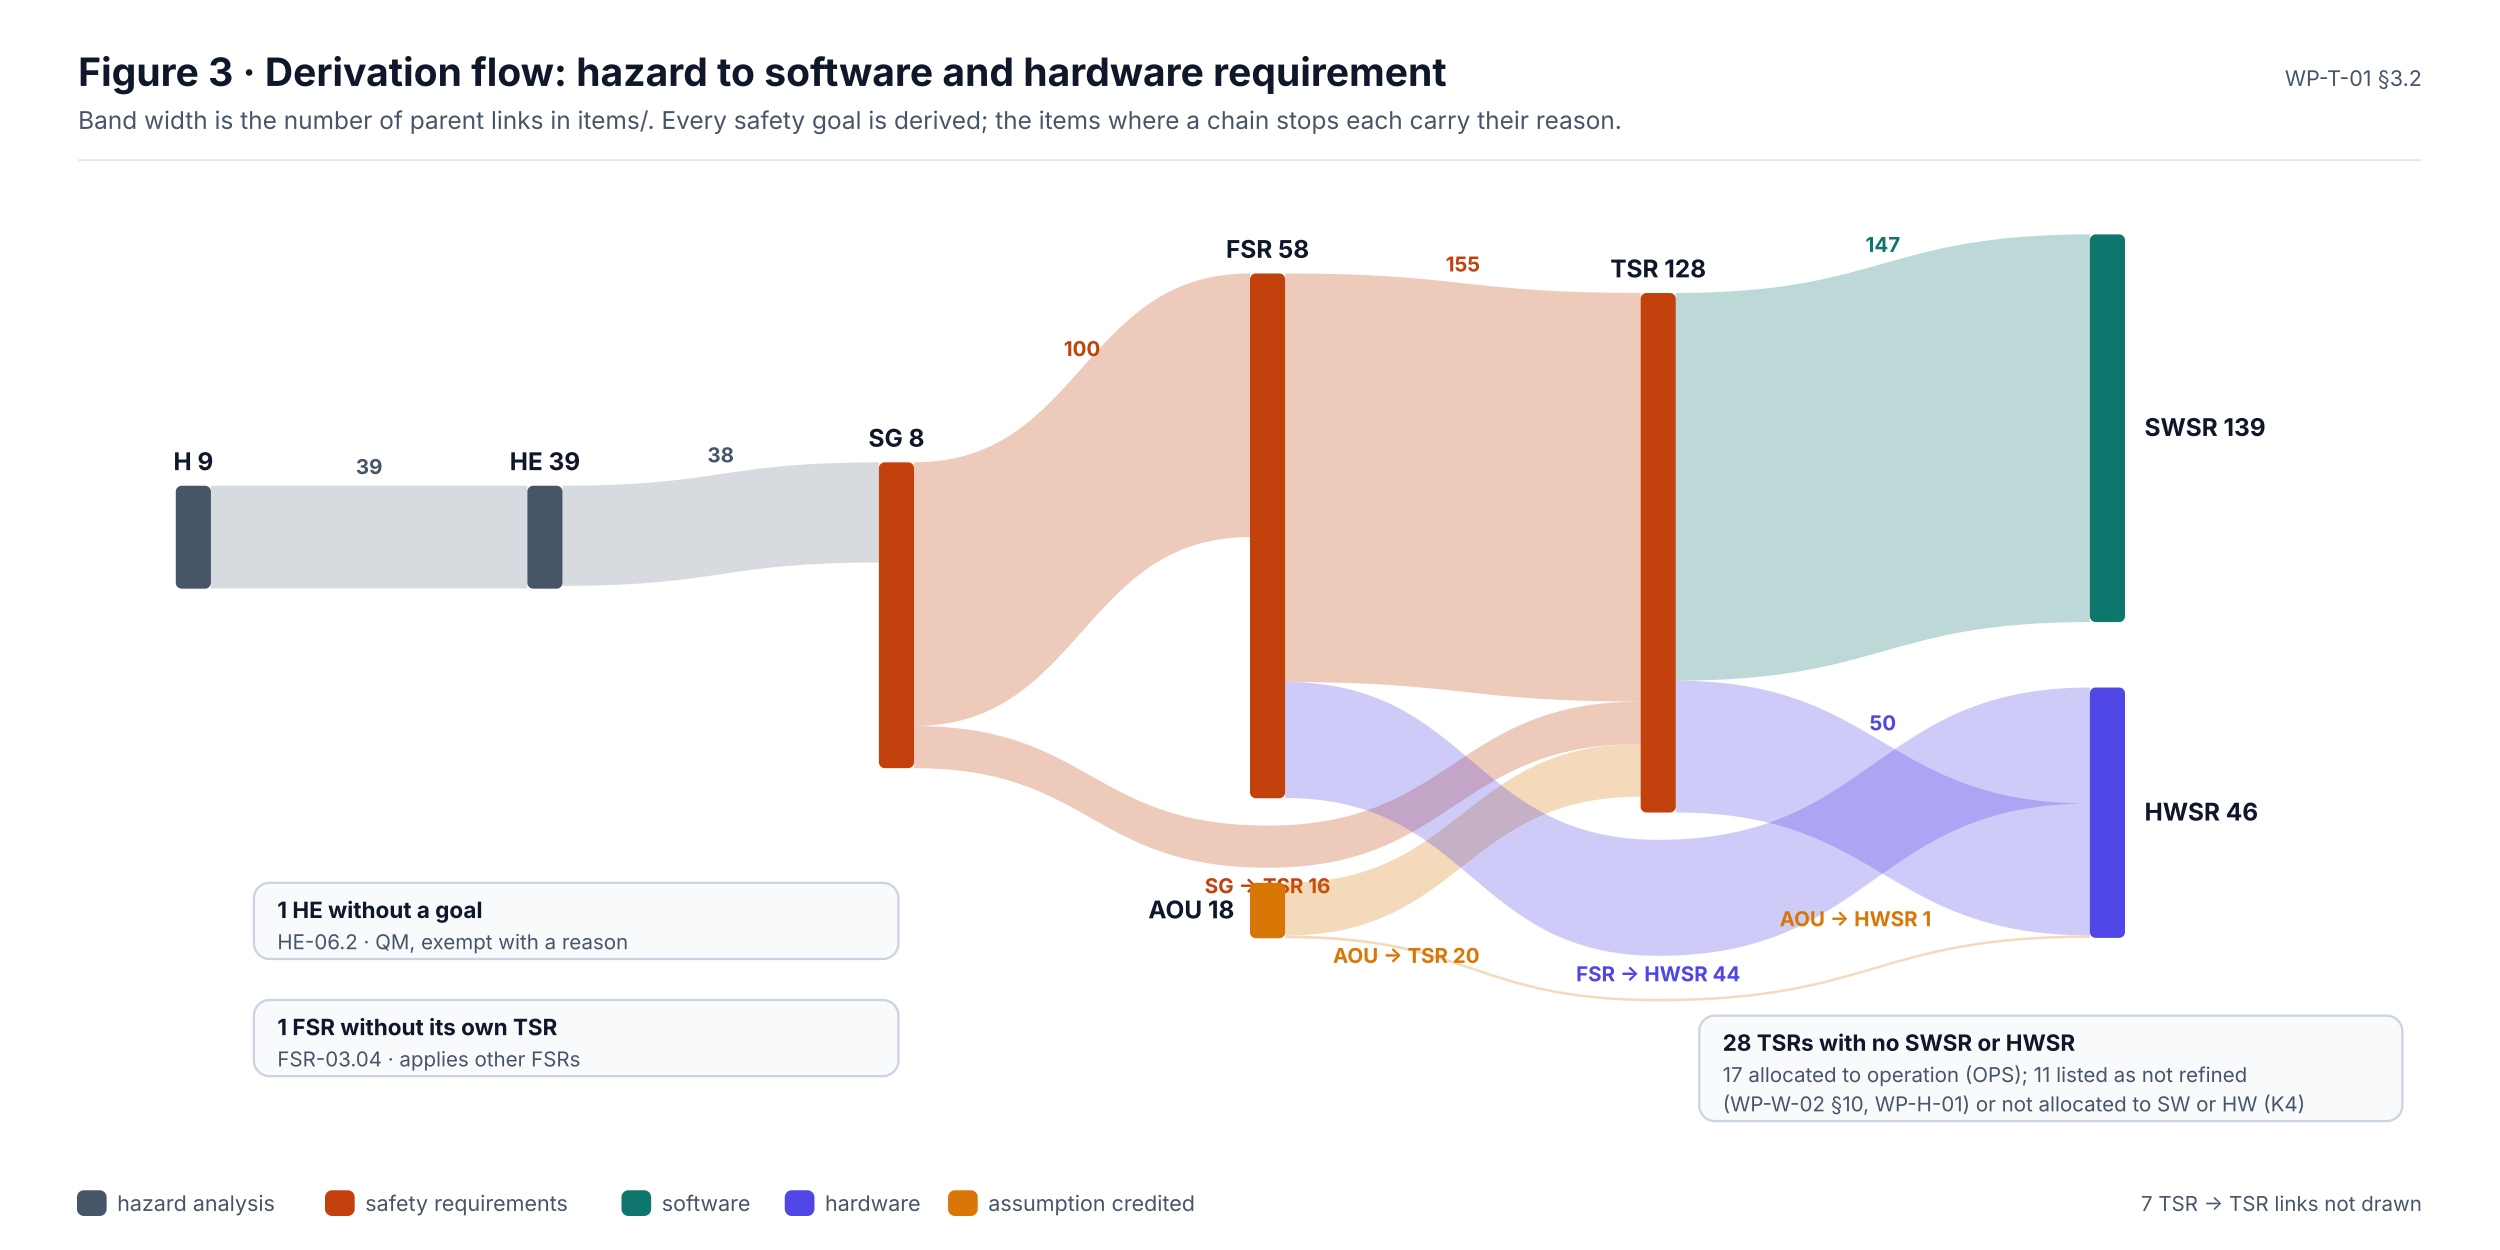
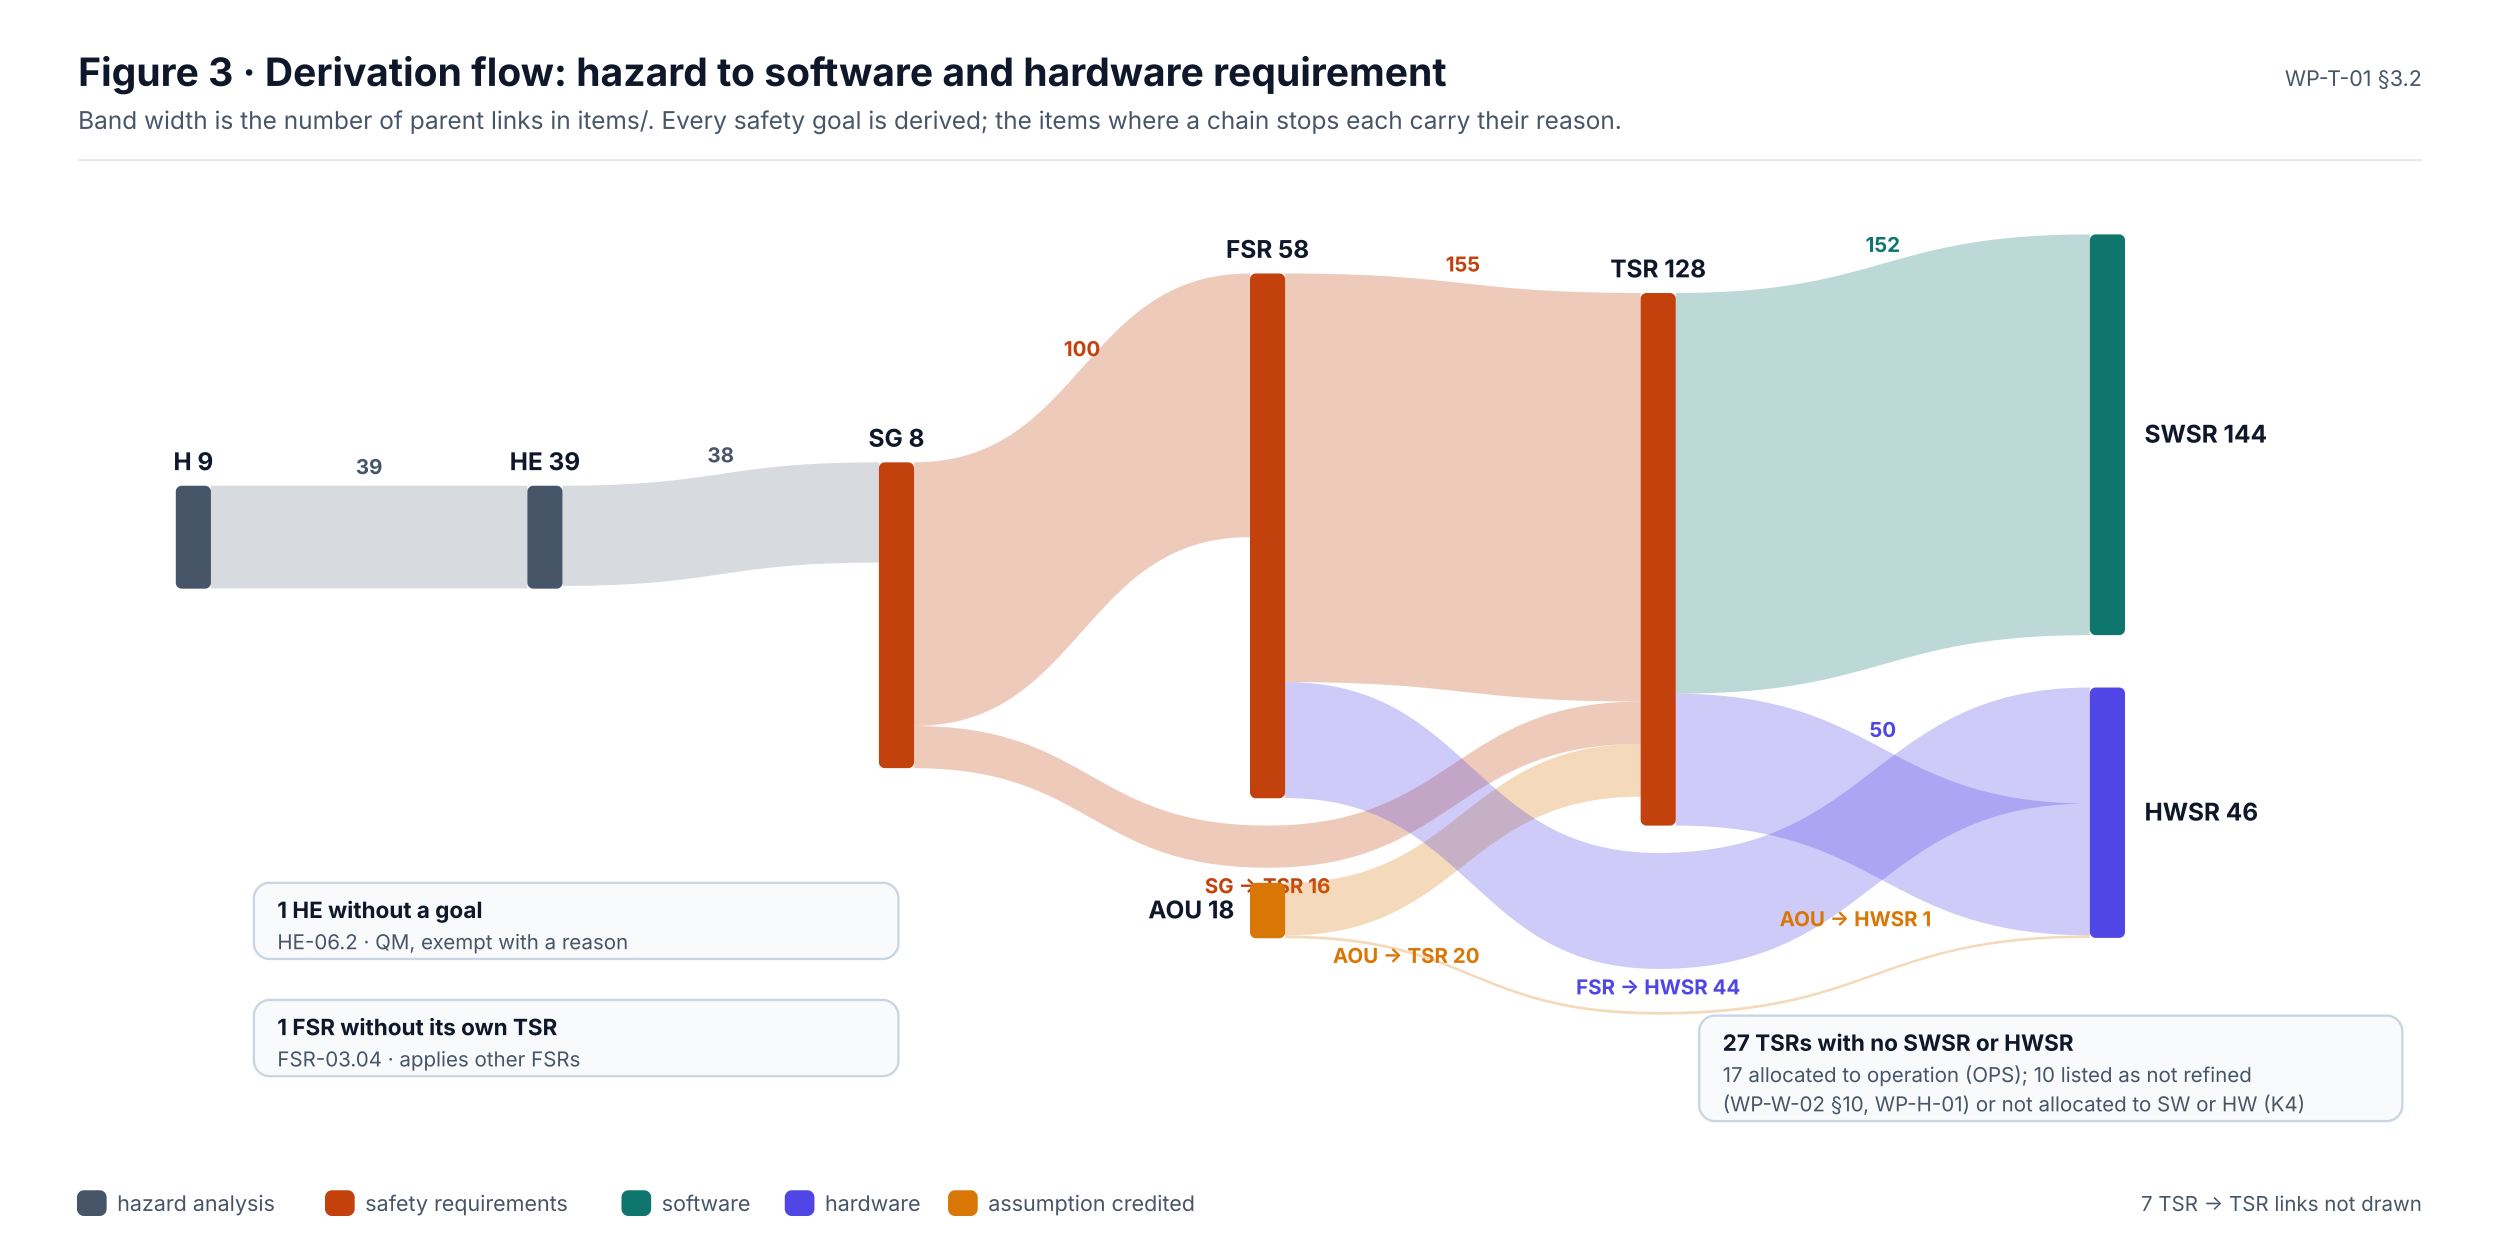
<svg xmlns="http://www.w3.org/2000/svg" width="1280" height="640" viewBox="0 0 1280 640" font-family="Inter, 'Segoe UI', Helvetica, Arial, sans-serif" role="img">
  <defs>
    <marker id="ink" viewBox="0 0 10 10" refX="9" refY="5" markerWidth="7" markerHeight="7" orient="auto-start-reverse">
      <path d="M0,0 L10,5 L0,10 z" fill="#0F172A" />
    </marker>
    <marker id="muted" viewBox="0 0 10 10" refX="9" refY="5" markerWidth="7" markerHeight="7" orient="auto-start-reverse">
      <path d="M0,0 L10,5 L0,10 z" fill="#475569" />
    </marker>
    <marker id="faint" viewBox="0 0 10 10" refX="9" refY="5" markerWidth="7" markerHeight="7" orient="auto-start-reverse">
      <path d="M0,0 L10,5 L0,10 z" fill="#94A3B8" />
    </marker>
    <marker id="safety" viewBox="0 0 10 10" refX="9" refY="5" markerWidth="7" markerHeight="7" orient="auto-start-reverse">
      <path d="M0,0 L10,5 L0,10 z" fill="#C2410C" />
    </marker>
    <marker id="sw" viewBox="0 0 10 10" refX="9" refY="5" markerWidth="7" markerHeight="7" orient="auto-start-reverse">
      <path d="M0,0 L10,5 L0,10 z" fill="#0F766E" />
    </marker>
    <marker id="hw" viewBox="0 0 10 10" refX="9" refY="5" markerWidth="7" markerHeight="7" orient="auto-start-reverse">
      <path d="M0,0 L10,5 L0,10 z" fill="#4F46E5" />
    </marker>
    <marker id="aou" viewBox="0 0 10 10" refX="9" refY="5" markerWidth="7" markerHeight="7" orient="auto-start-reverse">
      <path d="M0,0 L10,5 L0,10 z" fill="#D97706" />
    </marker>
    <marker id="red" viewBox="0 0 10 10" refX="9" refY="5" markerWidth="7" markerHeight="7" orient="auto-start-reverse">
      <path d="M0,0 L10,5 L0,10 z" fill="#D2553F" />
    </marker>
  </defs>
  <rect x="0" y="0" width="1280" height="640" rx="0" fill="#FFFFFF" stroke="none" stroke-width="0" />
  <text x="40" y="44" font-size="20" fill="#0F172A" font-weight="700">Figure 3 · Derivation flow: hazard to software and hardware requirement</text>
  <text x="40" y="66" font-size="12.5" fill="#475569">Band width is the number of parent links in items/. Every safety goal is derived; the items where a chain stops each carry their reason.</text>
  <text x="1240" y="44" font-size="11" fill="#475569" text-anchor="end">WP-T-01 §3.2</text>
  <line x1="40" y1="82" x2="1240" y2="82" stroke="#E2E8F0" stroke-width="1" />
  <path d="M108,248.7 C189,248.7 189,248.7 270,248.7 L270,301.3 C189,301.3 189,301.3 108,301.3 Z" fill="#475569" opacity="0.22" />
  <text x="189" y="242.7" font-size="10.5" fill="#475569" font-weight="700" text-anchor="middle">39</text>
  <path d="M288,248.7 C369,248.7 369,236.7 450,236.7 L450,288 C369,288 369,300 288,300 Z" fill="#475569" opacity="0.22" />
  <text x="369" y="236.7" font-size="10.5" fill="#475569" font-weight="700" text-anchor="middle">38</text>
  <path d="M468,236.7 C554,236.7 554,140 640,140 L640,275 C554,275 554,371.7 468,371.7 Z" fill="#C2410C" opacity="0.28" />
  <text x="554" y="182.3" font-size="10.5" fill="#C2410C" font-weight="700" text-anchor="middle">100</text>
  <path d="M468,371.7 C558.5,371.7 558.5,422.7 649,422.7 C744.5,422.7 744.5,359.2 840,359.2 L840,380.9 C744.5,380.9 744.5,444.3 649,444.3 C558.5,444.3 558.5,393.3 468,393.3 Z" fill="#C2410C" opacity="0.28" />
  <text x="649" y="457.3" font-size="10.5" fill="#C2410C" font-weight="700" text-anchor="middle">SG → TSR  16</text>
  <path d="M658,140 C749,140 749,150 840,150 L840,359.2 C749,359.2 749,349.2 658,349.2 Z" fill="#C2410C" opacity="0.28" />
  <text x="749" y="139" font-size="10.5" fill="#C2410C" font-weight="700" text-anchor="middle">155</text>
  <path d="M658,452 C749,452 749,380.9 840,380.9 L840,407.9 C749,407.9 749,479 658,479 Z" fill="#D97706" opacity="0.28" />
  <text x="720" y="493" font-size="10.5" fill="#D97706" font-weight="700" text-anchor="middle">AOU → TSR  20</text>
-   <path d="M858,150 C964,150 964,120 1070,120 L1070,318.5 C964,318.5 964,348.5 858,348.5 Z" fill="#0F766E" opacity="0.28" />
-   <text x="964" y="129" font-size="10.5" fill="#0F766E" font-weight="700" text-anchor="middle">147</text>
-   <path d="M858,348.5 C964,348.5 964,411.4 1070,411.4 L1070,478.9 C964,478.9 964,416 858,416 Z" fill="#4F46E5" opacity="0.28" />
-   <text x="964" y="373.9" font-size="10.5" fill="#4F46E5" font-weight="700" text-anchor="middle">50</text>
-   <path d="M658,349.2 C753.5,349.2 753.5,430 849,430 C959.5,430 959.5,352 1070,352 L1070,411.4 C959.5,411.4 959.5,489.4 849,489.4 C753.5,489.4 753.5,408.6 658,408.6 Z" fill="#4F46E5" opacity="0.28" />
-   <text x="849" y="502.4" font-size="10.5" fill="#4F46E5" font-weight="700" text-anchor="middle">FSR → HWSR  44</text>
-   <path d="M658,479 C753.5,479 753.5,511.4 849,511.4 C959.5,511.4 959.5,478.9 1070,478.9 L1070,480.2 C959.5,480.2 959.5,512.7 849,512.7 C753.5,512.7 753.5,480.4 658,480.4 Z" fill="#D97706" opacity="0.28" />
+   <path d="M858,150 C964,150 964,120 1070,120 L1070,325.2 C964,325.2 964,355.2 858,355.2 Z" fill="#0F766E" opacity="0.28" />
+   <text x="964" y="129" font-size="10.5" fill="#0F766E" font-weight="700" text-anchor="middle">152</text>
+   <path d="M858,355.2 C964,355.2 964,411.4 1070,411.4 L1070,478.9 C964,478.9 964,422.7 858,422.7 Z" fill="#4F46E5" opacity="0.28" />
+   <text x="964" y="377.3" font-size="10.5" fill="#4F46E5" font-weight="700" text-anchor="middle">50</text>
+   <path d="M658,349.2 C753.5,349.2 753.5,436.7 849,436.7 C959.5,436.7 959.5,352 1070,352 L1070,411.4 C959.5,411.4 959.5,496.1 849,496.1 C753.5,496.1 753.5,408.6 658,408.6 Z" fill="#4F46E5" opacity="0.28" />
+   <text x="849" y="509.1" font-size="10.5" fill="#4F46E5" font-weight="700" text-anchor="middle">FSR → HWSR  44</text>
+   <path d="M658,479 C753.5,479 753.5,518.1 849,518.1 C959.5,518.1 959.5,478.9 1070,478.9 L1070,480.2 C959.5,480.2 959.5,519.5 849,519.5 C753.5,519.5 753.5,480.4 658,480.4 Z" fill="#D97706" opacity="0.28" />
  <text x="950" y="474.2" font-size="10.5" fill="#D97706" font-weight="700" text-anchor="middle">AOU → HWSR  1</text>
  <rect x="90" y="248.7" width="18" height="52.7" rx="3" fill="#475569" stroke="none" stroke-width="0" />
  <text x="99" y="240.7" font-size="12.5" fill="#0F172A" font-weight="700" text-anchor="middle">H 9</text>
  <rect x="270" y="248.7" width="18" height="52.7" rx="3" fill="#475569" stroke="none" stroke-width="0" />
  <text x="279" y="240.7" font-size="12.5" fill="#0F172A" font-weight="700" text-anchor="middle">HE 39</text>
  <rect x="450" y="236.7" width="18" height="156.6" rx="3" fill="#C2410C" stroke="none" stroke-width="0" />
  <text x="459" y="228.7" font-size="12.5" fill="#0F172A" font-weight="700" text-anchor="middle">SG 8</text>
  <rect x="640" y="140" width="18" height="268.7" rx="3" fill="#C2410C" stroke="none" stroke-width="0" />
  <text x="649" y="132" font-size="12.5" fill="#0F172A" font-weight="700" text-anchor="middle">FSR 58</text>
  <rect x="640" y="452" width="18" height="28.4" rx="3" fill="#D97706" stroke="none" stroke-width="0" />
  <text x="632" y="470.2" font-size="12.5" fill="#0F172A" font-weight="700" text-anchor="end">AOU 18</text>
-   <rect x="840" y="150" width="18" height="266" rx="3" fill="#C2410C" stroke="none" stroke-width="0" />
+   <rect x="840" y="150" width="18" height="272.7" rx="3" fill="#C2410C" stroke="none" stroke-width="0" />
  <text x="849" y="142" font-size="12.5" fill="#0F172A" font-weight="700" text-anchor="middle">TSR 128</text>
-   <rect x="1070" y="120" width="18" height="198.5" rx="3" fill="#0F766E" stroke="none" stroke-width="0" />
-   <text x="1098" y="223.2" font-size="12.5" fill="#0F172A" font-weight="700">SWSR 139</text>
+   <rect x="1070" y="120" width="18" height="205.2" rx="3" fill="#0F766E" stroke="none" stroke-width="0" />
+   <text x="1098" y="226.6" font-size="12.5" fill="#0F172A" font-weight="700">SWSR 144</text>
  <rect x="1070" y="352" width="18" height="128.2" rx="3" fill="#4F46E5" stroke="none" stroke-width="0" />
  <text x="1098" y="420.1" font-size="12.5" fill="#0F172A" font-weight="700">HWSR 46</text>
  <rect x="130" y="452" width="330" height="39" rx="8" fill="#F8FAFC" stroke="#CBD5E1" stroke-width="1.2" />
  <text x="142" y="470" font-size="11.5" fill="#0F172A" font-weight="700">1 HE without a goal</text>
  <text x="142" y="486" font-size="10.5" fill="#475569">HE-06.2 · QM, exempt with a reason</text>
  <rect x="130" y="512" width="330" height="39" rx="8" fill="#F8FAFC" stroke="#CBD5E1" stroke-width="1.2" />
  <text x="142" y="530" font-size="11.5" fill="#0F172A" font-weight="700">1 FSR without its own TSR</text>
  <text x="142" y="546" font-size="10.5" fill="#475569">FSR-03.04 · applies other FSRs</text>
  <rect x="870" y="520" width="360" height="54" rx="8" fill="#F8FAFC" stroke="#CBD5E1" stroke-width="1.2" />
-   <text x="882" y="538" font-size="11.5" fill="#0F172A" font-weight="700">28 TSRs with no SWSR or HWSR</text>
-   <text x="882" y="554" font-size="10.5" fill="#475569">17 allocated to operation (OPS); 11 listed as not refined</text>
+   <text x="882" y="538" font-size="11.5" fill="#0F172A" font-weight="700">27 TSRs with no SWSR or HWSR</text>
+   <text x="882" y="554" font-size="10.5" fill="#475569">17 allocated to operation (OPS); 10 listed as not refined</text>
  <text x="882" y="569" font-size="10.5" fill="#475569">(WP-W-02 §10, WP-H-01) or not allocated to SW or HW (K4)</text>
  <rect x="40" y="610" width="14" height="12" rx="3" fill="#475569" stroke="#475569" stroke-width="1.2" />
  <text x="60" y="620" font-size="11" fill="#475569">hazard analysis</text>
  <rect x="167" y="610" width="14" height="12" rx="3" fill="#C2410C" stroke="#C2410C" stroke-width="1.2" />
  <text x="187" y="620" font-size="11" fill="#475569">safety requirements</text>
  <rect x="318.8" y="610" width="14" height="12" rx="3" fill="#0F766E" stroke="#0F766E" stroke-width="1.2" />
  <text x="338.8" y="620" font-size="11" fill="#475569">software</text>
  <rect x="402.4" y="610" width="14" height="12" rx="3" fill="#4F46E5" stroke="#4F46E5" stroke-width="1.2" />
  <text x="422.4" y="620" font-size="11" fill="#475569">hardware</text>
  <rect x="486" y="610" width="14" height="12" rx="3" fill="#D97706" stroke="#D97706" stroke-width="1.2" />
  <text x="506" y="620" font-size="11" fill="#475569">assumption credited</text>
  <text x="1240" y="620" font-size="10.5" fill="#475569" text-anchor="end">7 TSR → TSR links not drawn</text>
</svg>
